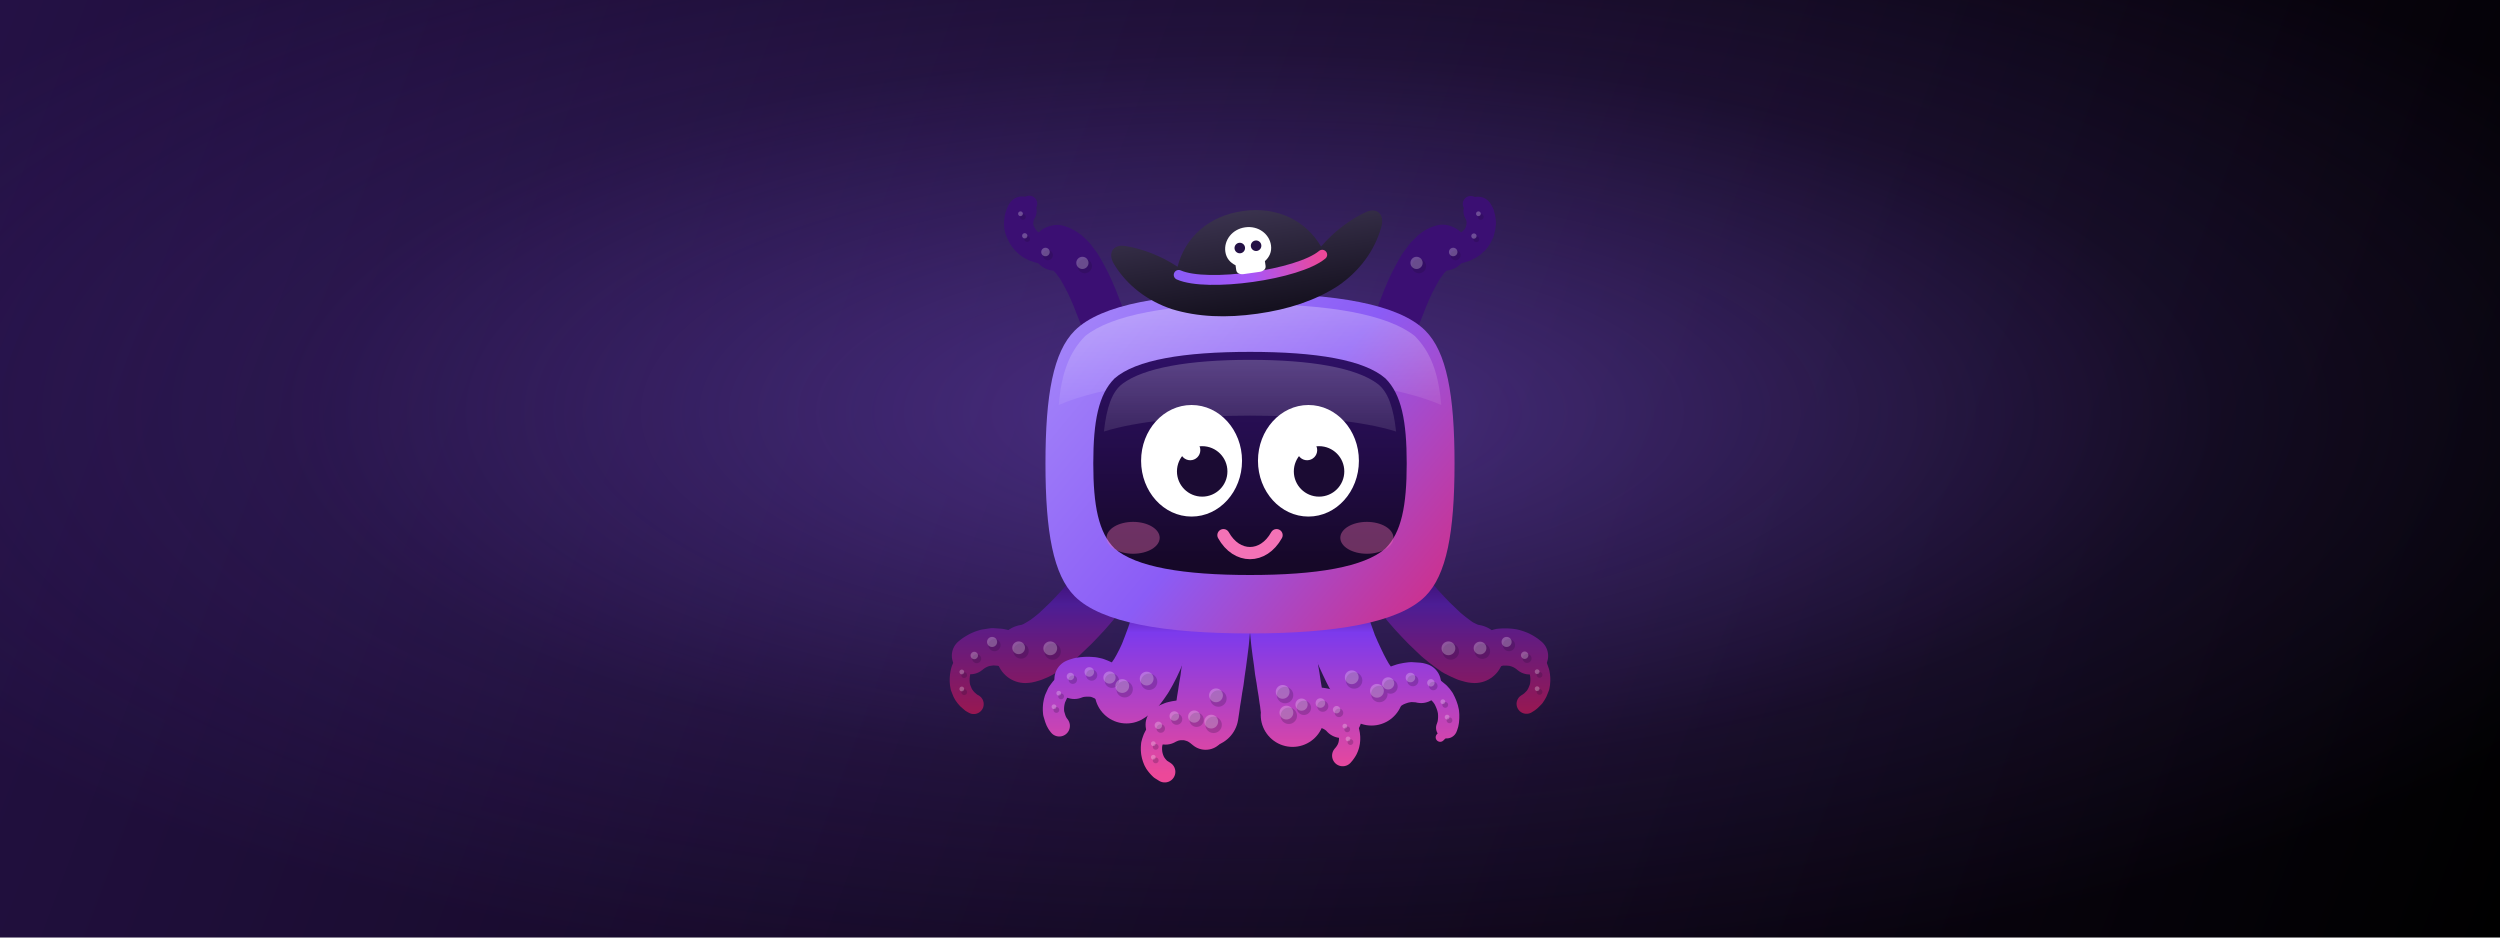
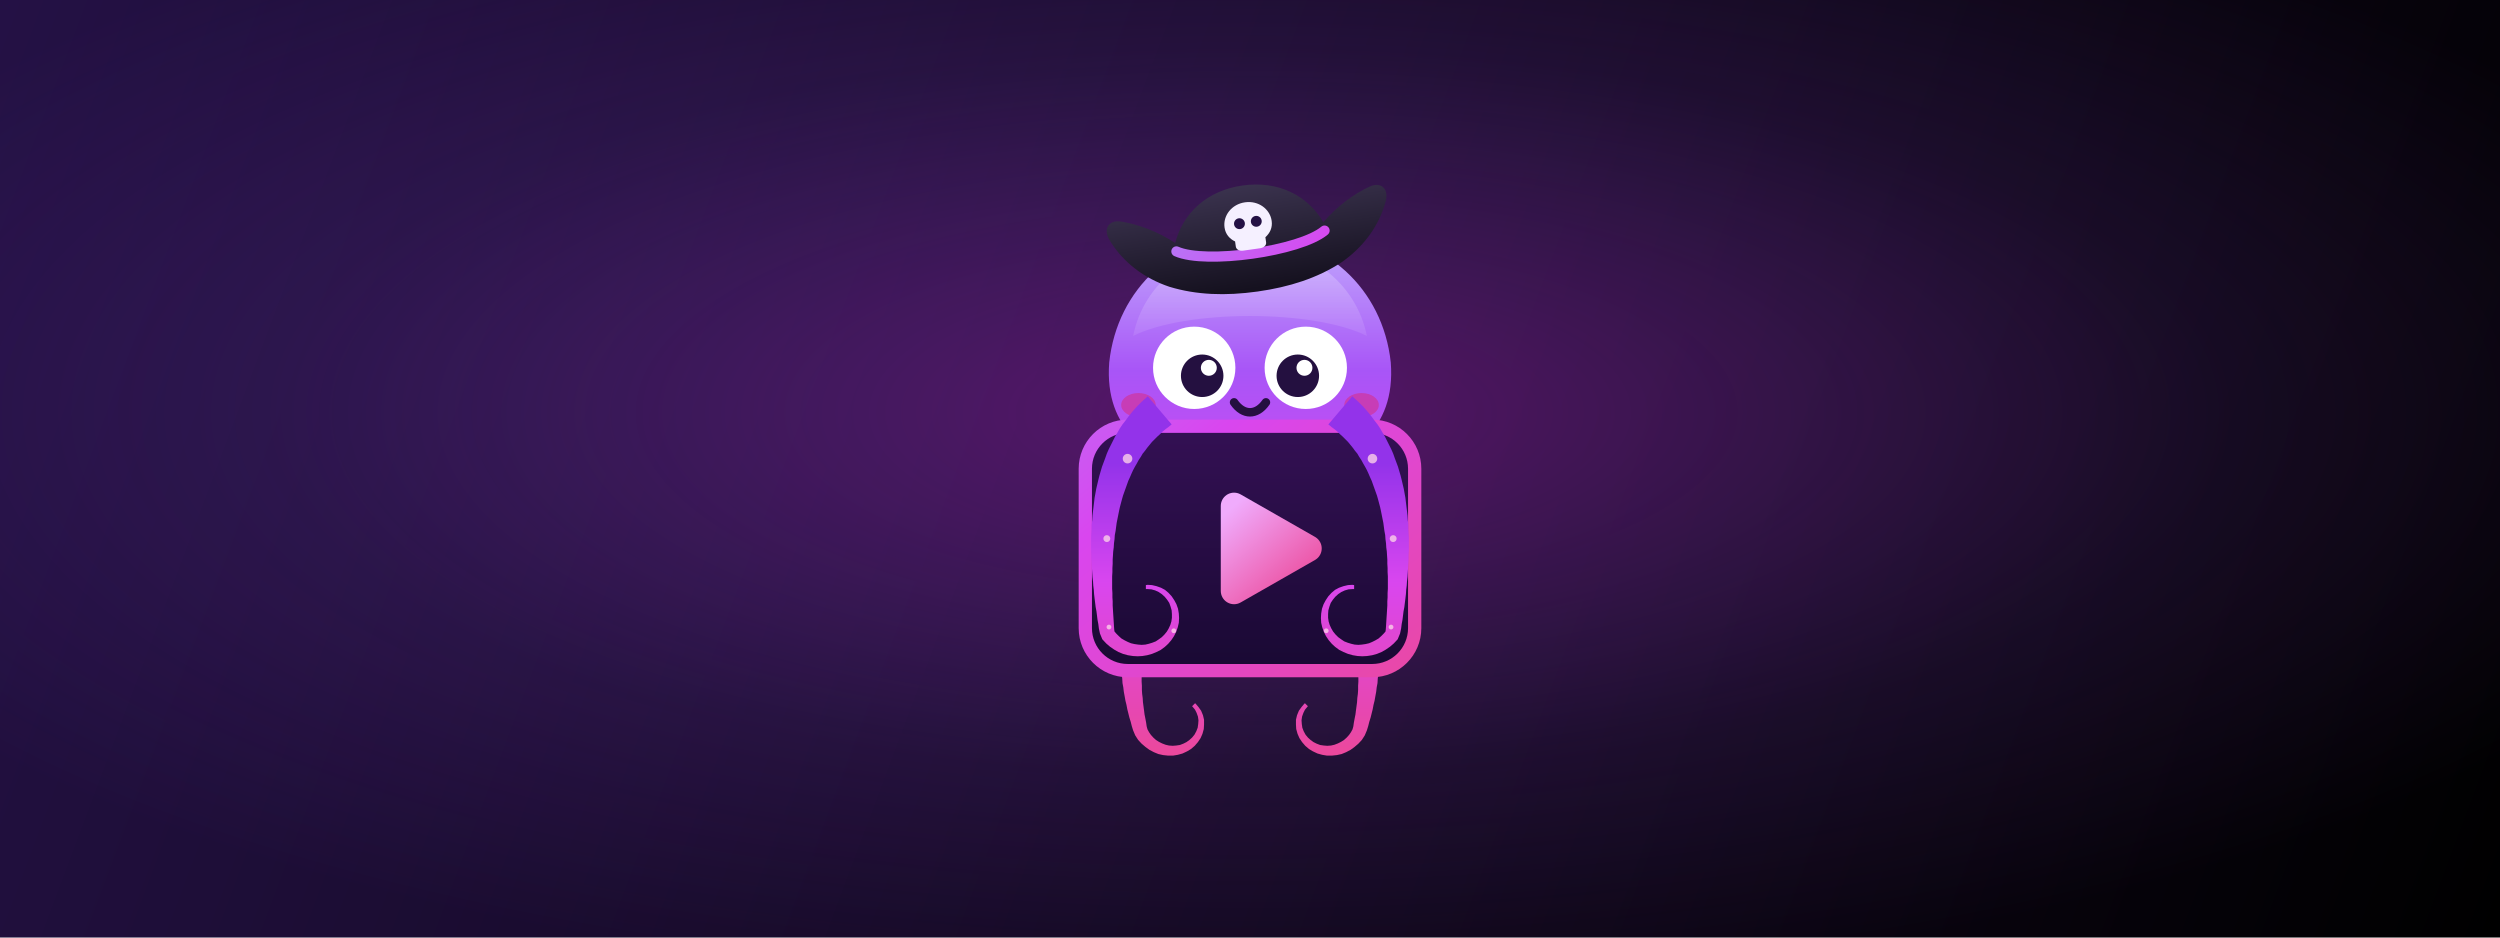
<svg xmlns="http://www.w3.org/2000/svg" viewBox="0 0 1920 720" width="1920" height="720" role="img">
  <defs>
-     <linearGradient id="gM" x1="40" y1="54" x2="200" y2="186" gradientUnits="userSpaceOnUse">
+     <linearGradient id="gV" x1="46" y1="26" x2="196" y2="214" gradientUnits="userSpaceOnUse">
      <stop offset="0" stop-color="#A78BFA" />
-       <stop offset=".5" stop-color="#8B5CF6" />
-       <stop offset="1" stop-color="#DB2777" />
-     </linearGradient>
-     <linearGradient id="gA" x1="0" y1="170" x2="0" y2="235" gradientUnits="userSpaceOnUse">
-       <stop offset="0" stop-color="#4C1D95" />
-       <stop offset=".18" stop-color="#7C3AED" />
+       <stop offset=".42" stop-color="#D946EF" />
      <stop offset="1" stop-color="#EC4899" />
    </linearGradient>
-     <linearGradient id="gB" x1="0" y1="160" x2="0" y2="215" gradientUnits="userSpaceOnUse">
-       <stop offset="0" stop-color="#3B0F73" />
-       <stop offset=".2" stop-color="#4C1D95" />
-       <stop offset="1" stop-color="#9D174D" />
+     <linearGradient id="gHd" x1="0" y1="26" x2="0" y2="140" gradientUnits="userSpaceOnUse">
+       <stop offset="0" stop-color="#C4B5FD" />
+       <stop offset=".5" stop-color="#A855F7" />
+       <stop offset="1" stop-color="#D946EF" />
    </linearGradient>
-     <linearGradient id="gT" x1="0" y1="78" x2="0" y2="156" gradientUnits="userSpaceOnUse">
-       <stop offset="0" stop-color="#2E1065" />
-       <stop offset="1" stop-color="#160828" />
+     <linearGradient id="gA" x1="0" y1="118" x2="0" y2="230" gradientUnits="userSpaceOnUse">
+       <stop offset="0" stop-color="#9333EA" />
+       <stop offset=".4" stop-color="#D946EF" />
+       <stop offset="1" stop-color="#EC4899" />
    </linearGradient>
-     <linearGradient id="gS" x1="0" y1="54" x2="0" y2="110" gradientUnits="userSpaceOnUse">
-       <stop offset="0" stop-color="#fff" stop-opacity=".3" />
+     <linearGradient id="gT" x1="0" y1="104" x2="0" y2="196" gradientUnits="userSpaceOnUse">
+       <stop offset="0" stop-color="#341054" />
+       <stop offset="1" stop-color="#190933" />
+     </linearGradient>
+     <linearGradient id="gS" x1="0" y1="34" x2="0" y2="86" gradientUnits="userSpaceOnUse">
+       <stop offset="0" stop-color="#fff" stop-opacity=".28" />
      <stop offset="1" stop-color="#fff" stop-opacity="0" />
    </linearGradient>
-     <linearGradient id="gG" x1="0" y1="78" x2="0" y2="130" gradientUnits="userSpaceOnUse">
-       <stop offset="0" stop-color="#fff" stop-opacity=".22" />
-       <stop offset="1" stop-color="#fff" stop-opacity="0" />
+     <linearGradient id="gP" x1="114" y1="134" x2="142" y2="166" gradientUnits="userSpaceOnUse">
+       <stop offset="0" stop-color="#F0ABFC" />
+       <stop offset="1" stop-color="#EC4899" />
    </linearGradient>
    <linearGradient id="gH" x1="0" y1="14" x2="0" y2="78" gradientUnits="userSpaceOnUse">
      <stop offset="0" stop-color="#3C3450" />
      <stop offset="1" stop-color="#15111F" />
    </linearGradient>
-     <linearGradient id="gBd" x1="76" y1="0" x2="164" y2="0" gradientUnits="userSpaceOnUse">
-       <stop offset="0" stop-color="#8B5CF6" />
-       <stop offset=".5" stop-color="#A855F7" />
-       <stop offset="1" stop-color="#EC4899" />
-     </linearGradient>
-     <path id="t0" pathLength="100" d="M 64.0 62.0 L 62.7 58.7 L 61.5 55.6 L 60.3 52.8 L 59.1 50.2 L 57.9 47.9 L 56.7 45.7 L 55.6 43.8 L 54.4 42.2 L 53.3 40.7 L 52.1 39.5 L 51.0 38.5 L 49.8 37.7 L 48.6 37.1 L 47.4 36.7 L 46.4 37.0 L 45.4 37.2 L 44.3 37.4 L 43.3 37.4 L 42.2 37.3 L 41.2 37.2 L 40.2 36.9 L 39.3 36.6 L 38.4 36.2 L 37.5 35.7 L 36.7 35.1 L 36.0 34.5 L 35.4 33.8 L 34.8 33.1 L 34.3 32.3 L 33.9 31.5 L 33.5 30.7 L 33.2 29.9 L 33.0 29.0 L 32.9 28.2 L 32.9 27.3 L 33.0 26.5 L 33.1 25.7 L 33.3 24.9 L 33.6 24.1 L 33.9 23.4 L 34.3 22.8 L 34.7 22.1 L 35.2 21.6 L 35.7 21.1 L 36.3 20.6 L 36.9 20.2" />
-     <path id="t1" pathLength="100" d="M 176.0 62.0 L 177.3 58.7 L 178.5 55.6 L 179.7 52.8 L 180.9 50.2 L 182.1 47.9 L 183.3 45.7 L 184.4 43.8 L 185.6 42.2 L 186.7 40.7 L 187.9 39.5 L 189.0 38.4 L 190.1 37.6 L 191.3 37.0 L 192.5 36.6 L 193.5 37.0 L 194.5 37.2 L 195.6 37.3 L 196.7 37.4 L 197.7 37.3 L 198.7 37.2 L 199.7 36.9 L 200.6 36.6 L 201.5 36.2 L 202.4 35.7 L 203.2 35.2 L 203.9 34.5 L 204.6 33.9 L 205.2 33.2 L 205.7 32.4 L 206.1 31.6 L 206.5 30.8 L 206.7 29.9 L 206.9 29.1 L 207.0 28.2 L 207.1 27.4 L 207.0 26.6 L 206.9 25.8 L 206.7 25.0 L 206.5 24.2 L 206.1 23.5 L 205.7 22.8 L 205.3 22.2 L 204.8 21.6 L 204.3 21.1 L 203.7 20.7 L 203.1 20.3" />
-     <path id="t2" pathLength="100" d="M 60.0 170.0 L 57.5 172.9 L 55.0 175.6 L 52.6 178.1 L 50.2 180.4 L 48.0 182.5 L 45.8 184.3 L 43.7 185.9 L 41.6 187.2 L 39.7 188.3 L 37.8 189.1 L 36.1 189.6 L 34.4 189.8 L 32.8 189.7 L 31.3 189.3 L 30.0 188.5 L 28.7 188.0 L 27.3 187.5 L 25.9 187.2 L 24.5 187.1 L 23.1 187.0 L 21.8 187.2 L 20.4 187.4 L 19.1 187.8 L 17.9 188.3 L 16.8 188.9 L 15.7 189.6 L 14.7 190.4 L 13.8 191.3 L 13.0 192.3 L 12.3 193.3 L 11.8 194.4 L 11.3 195.5 L 11.0 196.6 L 10.8 197.8 L 10.7 198.9 L 10.7 200.1 L 10.8 201.2 L 11.0 202.3 L 11.4 203.3 L 11.8 204.3 L 12.3 205.2 L 12.9 206.0 L 13.6 206.8 L 14.4 207.5 L 15.1 208.1 L 16.0 208.6" />
-     <path id="t3" pathLength="100" d="M 180.0 170.0 L 182.5 172.9 L 185.0 175.6 L 187.4 178.1 L 189.8 180.4 L 192.0 182.5 L 194.2 184.3 L 196.3 185.9 L 198.3 187.3 L 200.3 188.3 L 202.1 189.1 L 203.9 189.6 L 205.6 189.8 L 207.1 189.7 L 208.6 189.3 L 209.9 188.6 L 211.2 188.0 L 212.6 187.6 L 213.9 187.2 L 215.3 187.1 L 216.7 187.1 L 218.1 187.2 L 219.4 187.4 L 220.7 187.8 L 222.0 188.3 L 223.1 188.9 L 224.2 189.6 L 225.2 190.4 L 226.1 191.3 L 226.9 192.2 L 227.6 193.2 L 228.2 194.3 L 228.6 195.4 L 229.0 196.6 L 229.2 197.7 L 229.3 198.8 L 229.3 200.0 L 229.2 201.1 L 229.0 202.2 L 228.6 203.2 L 228.2 204.2 L 227.7 205.1 L 227.1 206.0 L 226.4 206.7 L 225.7 207.4 L 224.9 208.0 L 224.1 208.5" />
-     <path id="t4" pathLength="100" d="M 88.0 176.0 L 86.7 180.1 L 85.4 183.9 L 84.1 187.4 L 82.9 190.5 L 81.6 193.3 L 80.3 195.8 L 79.1 197.9 L 77.8 199.8 L 76.6 201.4 L 75.4 202.6 L 74.1 203.5 L 73.0 204.2 L 71.8 204.5 L 70.6 204.6 L 69.7 203.4 L 68.6 202.3 L 67.5 201.3 L 66.3 200.5 L 65.0 199.8 L 63.7 199.2 L 62.4 198.7 L 61.0 198.4 L 59.6 198.3 L 58.2 198.3 L 56.9 198.4 L 55.6 198.6 L 54.3 199.0 L 53.1 199.5 L 51.9 200.1 L 50.9 200.8 L 49.9 201.6 L 49.0 202.5 L 48.3 203.4 L 47.6 204.4 L 47.1 205.5 L 46.6 206.6 L 46.3 207.7 L 46.1 208.8 L 46.0 209.9 L 46.0 211.0 L 46.1 212.1 L 46.4 213.1 L 46.7 214.1 L 47.1 215.1 L 47.6 216.0 L 48.2 216.8" />
-     <path id="t5" pathLength="100" d="M 108.0 181.0 L 107.6 185.3 L 107.1 189.3 L 106.6 193.1 L 106.1 196.5 L 105.7 199.6 L 105.2 202.5 L 104.8 205.2 L 104.4 207.6 L 104.1 209.8 L 103.8 211.8 L 103.5 213.7 L 103.4 215.4 L 103.3 216.9 L 103.3 218.3 L 102.2 217.4 L 101.1 216.6 L 99.9 215.9 L 98.6 215.4 L 97.3 215.0 L 95.9 214.7 L 94.6 214.7 L 93.3 214.7 L 92.0 214.9 L 90.7 215.2 L 89.5 215.7 L 88.4 216.2 L 87.4 216.9 L 86.4 217.7 L 85.6 218.5 L 84.8 219.5 L 84.2 220.5 L 83.7 221.5 L 83.3 222.6 L 83.0 223.7 L 82.9 224.8 L 82.9 225.9 L 83.0 227.0 L 83.2 228.0 L 83.5 229.0 L 83.9 230.0 L 84.4 230.9 L 85.0 231.7 L 85.6 232.4 L 86.3 233.1 L 87.1 233.6 L 87.9 234.1" />
-     <path id="t6" pathLength="100" d="M 132.0 181.0 L 132.4 185.1 L 132.9 189.0 L 133.4 192.5 L 133.8 195.8 L 134.3 198.7 L 134.7 201.4 L 135.1 203.8 L 135.4 206.0 L 135.7 207.9 L 135.9 209.6 L 136.1 211.0 L 136.1 212.1 L 136.0 213.1 L 135.8 213.8 L 136.9 212.9 L 138.0 212.1 L 139.1 211.4 L 140.3 210.8 L 141.6 210.4 L 142.8 210.1 L 144.1 209.9 L 145.3 209.9 L 146.6 209.9 L 147.8 210.1 L 149.0 210.4 L 150.1 210.8 L 151.2 211.3 L 152.2 211.9 L 153.2 212.6 L 154.0 213.3 L 154.8 214.2 L 155.5 215.0 L 156.1 216.0 L 156.6 216.9 L 156.9 217.9 L 157.2 219.0 L 157.4 220.0 L 157.5 221.0 L 157.5 222.0 L 157.4 223.0 L 157.2 224.0 L 156.9 224.9 L 156.5 225.8 L 156.0 226.6 L 155.5 227.3 L 154.9 228.0" />
-     <path id="t7" pathLength="100" d="M 152.0 176.0 L 153.3 179.9 L 154.6 183.5 L 155.8 186.9 L 157.1 189.9 L 158.4 192.7 L 159.6 195.2 L 160.8 197.5 L 162.0 199.6 L 163.2 201.4 L 164.3 202.9 L 165.4 204.3 L 166.5 205.5 L 167.5 206.4 L 168.5 207.2 L 169.5 205.9 L 170.6 204.7 L 171.9 203.6 L 173.2 202.7 L 174.6 201.9 L 176.1 201.3 L 177.6 200.8 L 179.1 200.5 L 180.6 200.3 L 182.1 200.4 L 183.6 200.5 L 185.1 200.9 L 186.5 201.3 L 187.8 201.9 L 189.0 202.6 L 190.1 203.5 L 191.2 204.4 L 192.1 205.4 L 192.9 206.5 L 193.5 207.7 L 194.0 208.9 L 194.4 210.1 L 194.7 211.4 L 194.8 212.6 L 194.8 213.8 L 194.7 215.1 L 194.5 216.2 L 194.1 217.4 L 193.6 218.4 L 193.0 219.4 L 192.4 220.3 L 191.6 221.1" />
    <linearGradient id="bg" x1="0" y1="0" x2="1920" y2="720" gradientUnits="userSpaceOnUse">
      <stop offset="0" stop-color="#241145" />
      <stop offset=".55" stop-color="#12081F" />
      <stop offset="1" stop-color="#000000" />
    </linearGradient>
    <radialGradient id="halo" cx="50%" cy="44%" r="62%">
-       <stop offset="0" stop-color="#8B5CF6" stop-opacity=".46" />
-       <stop offset=".62" stop-color="#8B5CF6" stop-opacity=".10" />
-       <stop offset="1" stop-color="#8B5CF6" stop-opacity="0" />
+       <stop offset="0" stop-color="#C026D3" stop-opacity=".40" />
+       <stop offset=".62" stop-color="#A855F7" stop-opacity=".10" />
+       <stop offset="1" stop-color="#A855F7" stop-opacity="0" />
    </radialGradient>
  </defs>
  <rect width="1920" height="720" fill="url(#bg)" />
  <rect width="1920" height="720" fill="url(#halo)" />
  <g transform="translate(715.2 115.2) scale(2.04)">
-     <g fill="none" stroke="url(#gB)" stroke-linecap="round" stroke-linejoin="round">
-       <use href="#t0" stroke-width="2.6" stroke-dasharray="0 74 30 300" />
-       <use href="#t0" stroke-width="6" stroke-dasharray="0 52 26 300" />
-       <use href="#t0" stroke-width="11" stroke-dasharray="0 28 28 300" />
-       <use href="#t0" stroke-width="17" stroke-dasharray="32 300" />
-       <use href="#t1" stroke-width="2.6" stroke-dasharray="0 74 30 300" />
-       <use href="#t1" stroke-width="6" stroke-dasharray="0 52 26 300" />
-       <use href="#t1" stroke-width="11" stroke-dasharray="0 28 28 300" />
-       <use href="#t1" stroke-width="17" stroke-dasharray="32 300" />
-       <use href="#t2" stroke-width="3.2" stroke-dasharray="0 72 32 300" />
-       <use href="#t2" stroke-width="7.5" stroke-dasharray="0 50 26 300" />
-       <use href="#t2" stroke-width="14" stroke-dasharray="0 28 26 300" />
-       <use href="#t2" stroke-width="22" stroke-dasharray="32 300" />
-       <use href="#t3" stroke-width="3.2" stroke-dasharray="0 72 32 300" />
-       <use href="#t3" stroke-width="7.5" stroke-dasharray="0 50 26 300" />
-       <use href="#t3" stroke-width="14" stroke-dasharray="0 28 26 300" />
-       <use href="#t3" stroke-width="22" stroke-dasharray="32 300" />
+     <g fill="url(#gA)">
+       <path d="M 84.6 150.4 L 83.8 151.8 L 82.9 153.2 L 82.1 154.7 L 81.3 156.2 L 80.5 157.7 L 79.7 159.2 L 79.0 160.8 L 78.3 162.3 L 77.6 163.9 L 77.0 165.5 L 76.3 167.1 L 75.7 168.7 L 75.2 170.3 L 74.7 171.9 L 74.2 173.6 L 73.7 175.2 L 73.3 176.9 L 73.0 178.6 L 72.6 180.3 L 72.3 182.0 L 72.1 183.7 L 71.9 185.4 L 71.7 187.1 L 71.6 188.8 L 71.6 190.5 L 71.5 192.2 L 71.6 193.9 L 71.6 195.6 L 71.7 197.3 L 71.9 199.0 L 72.0 200.7 L 72.3 202.3 L 72.5 204.0 L 72.8 205.6 L 73.1 207.3 L 73.5 208.9 L 73.8 210.5 L 74.2 212.1 L 74.6 213.7 L 75.1 215.3 L 75.5 216.9 L 76.0 218.5 L 76.8 220.4 L 77.9 222.1 L 79.2 223.5 L 80.6 224.7 L 82.1 225.8 L 83.8 226.7 L 85.5 227.4 L 87.3 227.8 L 89.2 228.0 L 91.0 228.0 L 92.8 227.7 L 94.6 227.2 L 96.3 226.4 L 97.8 225.5 L 99.2 224.3 L 100.4 222.9 L 101.4 221.4 L 102.1 219.8 L 102.6 218.0 L 102.7 216.3 L 102.7 214.5 L 102.3 212.8 L 101.6 211.1 L 100.6 209.7 L 99.5 208.4 L 99.3 208.3 L 98.2 209.4 L 98.3 209.5 L 99.3 210.7 L 99.9 211.9 L 100.4 213.3 L 100.6 214.7 L 100.5 216.1 L 100.3 217.5 L 99.8 218.8 L 99.1 220.1 L 98.2 221.2 L 97.2 222.1 L 96.1 222.9 L 94.9 223.5 L 93.6 224.0 L 92.2 224.2 L 90.9 224.3 L 89.5 224.2 L 88.2 223.9 L 86.9 223.4 L 85.7 222.8 L 84.6 222.1 L 83.6 221.2 L 82.7 220.2 L 82.0 219.2 L 81.4 218.1 L 81.1 217.0 L 80.9 215.6 L 80.6 214.0 L 80.3 212.5 L 80.1 210.9 L 79.9 209.4 L 79.7 207.9 L 79.6 206.3 L 79.4 204.8 L 79.3 203.3 L 79.3 201.7 L 79.2 200.2 L 79.2 198.7 L 79.3 197.2 L 79.4 195.7 L 79.5 194.2 L 79.6 192.7 L 79.8 191.2 L 80.0 189.7 L 80.3 188.2 L 80.6 186.8 L 81.0 185.3 L 81.3 183.9 L 81.8 182.5 L 82.2 181.1 L 82.7 179.6 L 83.2 178.3 L 83.8 176.9 L 84.3 175.5 L 85.0 174.2 L 85.6 172.8 L 86.3 171.5 L 87.0 170.2 L 87.7 168.9 L 88.5 167.6 L 89.3 166.3 L 90.1 165.0 L 90.9 163.8 L 91.7 162.5 L 92.6 161.3 L 93.5 160.1 L 94.4 158.9 L 95.4 157.6 Z" />
+       <path d="M 144.6 157.6 L 145.6 158.9 L 146.5 160.1 L 147.4 161.3 L 148.3 162.5 L 149.1 163.8 L 149.9 165.0 L 150.7 166.3 L 151.5 167.6 L 152.3 168.9 L 153.0 170.2 L 153.7 171.5 L 154.4 172.8 L 155.0 174.2 L 155.7 175.5 L 156.2 176.9 L 156.8 178.3 L 157.3 179.6 L 157.8 181.1 L 158.2 182.5 L 158.7 183.9 L 159.0 185.3 L 159.4 186.8 L 159.7 188.2 L 160.0 189.7 L 160.2 191.2 L 160.4 192.7 L 160.5 194.2 L 160.6 195.7 L 160.7 197.2 L 160.8 198.7 L 160.8 200.2 L 160.7 201.7 L 160.7 203.3 L 160.6 204.8 L 160.4 206.3 L 160.3 207.9 L 160.1 209.4 L 159.9 210.9 L 159.7 212.5 L 159.4 214.0 L 159.1 215.6 L 158.9 217.0 L 158.6 218.1 L 158.0 219.2 L 157.3 220.2 L 156.4 221.2 L 155.4 222.1 L 154.3 222.8 L 153.1 223.4 L 151.8 223.9 L 150.5 224.2 L 149.1 224.3 L 147.8 224.2 L 146.4 224.0 L 145.1 223.5 L 143.9 222.9 L 142.8 222.1 L 141.8 221.2 L 140.9 220.1 L 140.2 218.8 L 139.7 217.5 L 139.5 216.1 L 139.4 214.7 L 139.6 213.3 L 140.1 211.9 L 140.7 210.7 L 141.7 209.5 L 141.8 209.4 L 140.7 208.3 L 140.5 208.4 L 139.4 209.7 L 138.4 211.1 L 137.7 212.8 L 137.3 214.5 L 137.3 216.3 L 137.4 218.0 L 137.9 219.8 L 138.6 221.4 L 139.6 222.9 L 140.8 224.3 L 142.2 225.5 L 143.7 226.4 L 145.4 227.2 L 147.2 227.7 L 149.0 228.0 L 150.8 228.0 L 152.7 227.8 L 154.5 227.4 L 156.2 226.7 L 157.9 225.8 L 159.4 224.7 L 160.8 223.5 L 162.1 222.1 L 163.2 220.4 L 164.0 218.5 L 164.5 216.9 L 164.9 215.3 L 165.4 213.7 L 165.8 212.1 L 166.2 210.5 L 166.5 208.9 L 166.9 207.3 L 167.2 205.6 L 167.5 204.0 L 167.7 202.3 L 168.0 200.7 L 168.1 199.0 L 168.3 197.3 L 168.4 195.6 L 168.4 193.9 L 168.5 192.2 L 168.4 190.5 L 168.4 188.8 L 168.3 187.1 L 168.1 185.4 L 167.9 183.7 L 167.7 182.0 L 167.4 180.3 L 167.0 178.6 L 166.7 176.9 L 166.3 175.2 L 165.8 173.6 L 165.3 171.9 L 164.8 170.3 L 164.3 168.7 L 163.7 167.1 L 163.0 165.5 L 162.4 163.9 L 161.7 162.3 L 161.0 160.8 L 160.3 159.2 L 159.5 157.7 L 158.7 156.2 L 157.9 154.7 L 157.1 153.2 L 156.2 151.8 L 155.4 150.4 Z" />
    </g>
-     <g fill="none" stroke="url(#gA)" stroke-linecap="round" stroke-linejoin="round">
-       <use href="#t4" stroke-width="3.4" stroke-dasharray="0 72 32 300" />
-       <use href="#t4" stroke-width="8" stroke-dasharray="0 50 26 300" />
-       <use href="#t4" stroke-width="15" stroke-dasharray="0 28 26 300" />
-       <use href="#t4" stroke-width="24" stroke-dasharray="32 300" />
-       <use href="#t5" stroke-width="3.4" stroke-dasharray="0 72 32 300" />
-       <use href="#t5" stroke-width="8" stroke-dasharray="0 50 26 300" />
-       <use href="#t5" stroke-width="15" stroke-dasharray="0 28 26 300" />
-       <use href="#t5" stroke-width="24" stroke-dasharray="32 300" />
-       <use href="#t6" stroke-width="3.4" stroke-dasharray="0 72 32 300" />
-       <use href="#t6" stroke-width="8" stroke-dasharray="0 50 26 300" />
-       <use href="#t6" stroke-width="15" stroke-dasharray="0 28 26 300" />
-       <use href="#t6" stroke-width="24" stroke-dasharray="32 300" />
-       <use href="#t7" stroke-width="3.4" stroke-dasharray="0 72 32 300" />
-       <use href="#t7" stroke-width="8" stroke-dasharray="0 50 26 300" />
-       <use href="#t7" stroke-width="15" stroke-dasharray="0 28 26 300" />
-       <use href="#t7" stroke-width="24" stroke-dasharray="32 300" />
-     </g>
-     <g fill="#1B0B33" opacity=".22">
-       <circle cx="57.8" cy="43.7" r="2.7" />
-       <circle cx="43.9" cy="39.6" r="1.9" />
-       <circle cx="36.1" cy="33.5" r="1.1" />
-       <circle cx="34.5" cy="25.2" r="1.1" />
-       <circle cx="183.6" cy="43.7" r="2.7" />
-       <circle cx="197.4" cy="39.6" r="1.9" />
-       <circle cx="205.2" cy="33.6" r="1.1" />
-       <circle cx="206.9" cy="25.2" r="1.1" />
-       <circle cx="45.7" cy="188.8" r="3.1" />
-       <circle cx="33.8" cy="188.6" r="2.9" />
-       <circle cx="23.8" cy="186.4" r="2.3" />
-       <circle cx="17.1" cy="191.5" r="1.7" />
-       <circle cx="12.4" cy="197.7" r="1.1" />
-       <circle cx="12.4" cy="204.1" r="1.1" />
-       <circle cx="195.6" cy="188.8" r="3.1" />
-       <circle cx="207.5" cy="188.7" r="2.9" />
-       <circle cx="217.5" cy="186.4" r="2.3" />
-       <circle cx="224.3" cy="191.4" r="1.7" />
-       <circle cx="229.0" cy="197.6" r="1.1" />
-       <circle cx="229.0" cy="204.0" r="1.1" />
-       <circle cx="82.0" cy="200.2" r="3.1" />
-       <circle cx="72.8" cy="203.0" r="3.1" />
-       <circle cx="68.0" cy="199.8" r="2.7" />
-       <circle cx="60.4" cy="197.7" r="2.1" />
-       <circle cx="53.3" cy="199.4" r="1.6" />
-       <circle cx="48.9" cy="205.7" r="1.1" />
-       <circle cx="47.1" cy="210.8" r="1.1" />
-       <circle cx="108.1" cy="206.5" r="3.1" />
-       <circle cx="106.3" cy="216.4" r="3.1" />
-       <circle cx="99.9" cy="214.5" r="2.7" />
-       <circle cx="92.4" cy="214.3" r="2.1" />
-       <circle cx="86.4" cy="217.8" r="1.6" />
-       <circle cx="84.5" cy="224.7" r="1.1" />
-       <circle cx="84.5" cy="229.8" r="1.1" />
-       <circle cx="133.2" cy="205.2" r="3.1" />
-       <circle cx="134.6" cy="213.0" r="3.1" />
-       <circle cx="140.3" cy="210.0" r="2.7" />
-       <circle cx="147.4" cy="209.4" r="2.1" />
-       <circle cx="153.5" cy="211.9" r="1.6" />
-       <circle cx="156.6" cy="218.1" r="1.1" />
-       <circle cx="157.8" cy="222.9" r="1.1" />
-       <circle cx="159.2" cy="199.7" r="3.1" />
-       <circle cx="168.7" cy="204.8" r="3.1" />
-       <circle cx="172.9" cy="202.0" r="2.7" />
-       <circle cx="181.3" cy="199.8" r="2.1" />
-       <circle cx="189.0" cy="201.8" r="1.6" />
-       <circle cx="193.5" cy="208.9" r="1.1" />
-       <circle cx="195.1" cy="214.7" r="1.1" />
-     </g>
-     <g fill="#fff" opacity=".26">
-       <circle cx="56.9" cy="42.5" r="2.3" />
-       <circle cx="43.0" cy="38.4" r="1.6" />
-       <circle cx="35.2" cy="32.3" r="1.0" />
-       <circle cx="33.6" cy="24.0" r="0.9" />
-       <circle cx="182.7" cy="42.5" r="2.3" />
-       <circle cx="196.5" cy="38.4" r="1.6" />
-       <circle cx="204.3" cy="32.4" r="1.0" />
-       <circle cx="206.0" cy="24.0" r="0.9" />
-       <circle cx="44.8" cy="187.6" r="2.6" />
-       <circle cx="32.9" cy="187.4" r="2.4" />
-       <circle cx="22.9" cy="185.2" r="1.9" />
-       <circle cx="16.2" cy="190.3" r="1.4" />
-       <circle cx="11.5" cy="196.5" r="0.9" />
-       <circle cx="11.5" cy="202.9" r="0.9" />
-       <circle cx="194.7" cy="187.6" r="2.6" />
-       <circle cx="206.6" cy="187.5" r="2.4" />
-       <circle cx="216.6" cy="185.2" r="1.9" />
-       <circle cx="223.4" cy="190.2" r="1.4" />
-       <circle cx="228.1" cy="196.4" r="0.9" />
-       <circle cx="228.1" cy="202.8" r="0.9" />
-       <circle cx="81.1" cy="199.0" r="2.6" />
-       <circle cx="71.9" cy="201.8" r="2.6" />
-       <circle cx="67.1" cy="198.6" r="2.3" />
-       <circle cx="59.5" cy="196.5" r="1.8" />
-       <circle cx="52.4" cy="198.2" r="1.4" />
-       <circle cx="48.0" cy="204.5" r="0.9" />
-       <circle cx="46.2" cy="209.6" r="0.9" />
-       <circle cx="107.2" cy="205.3" r="2.6" />
-       <circle cx="105.4" cy="215.2" r="2.6" />
-       <circle cx="99.0" cy="213.3" r="2.3" />
-       <circle cx="91.5" cy="213.1" r="1.8" />
-       <circle cx="85.5" cy="216.6" r="1.4" />
-       <circle cx="83.6" cy="223.5" r="0.9" />
-       <circle cx="83.6" cy="228.6" r="0.9" />
-       <circle cx="132.3" cy="204.0" r="2.6" />
-       <circle cx="133.7" cy="211.8" r="2.6" />
-       <circle cx="139.4" cy="208.8" r="2.3" />
-       <circle cx="146.5" cy="208.2" r="1.8" />
-       <circle cx="152.6" cy="210.7" r="1.4" />
-       <circle cx="155.7" cy="216.9" r="0.9" />
-       <circle cx="156.9" cy="221.7" r="0.9" />
-       <circle cx="158.3" cy="198.5" r="2.6" />
-       <circle cx="167.8" cy="203.6" r="2.6" />
-       <circle cx="172.0" cy="200.8" r="2.3" />
-       <circle cx="180.4" cy="198.6" r="1.8" />
-       <circle cx="188.1" cy="200.6" r="1.4" />
-       <circle cx="192.6" cy="207.7" r="0.9" />
-       <circle cx="194.2" cy="213.5" r="0.9" />
-     </g>
-     <path d="M 120 54 C 152 54, 176 58, 186 68 C 194 76, 197 92, 197 118 C 197 144, 194 160, 186 168 C 176 178, 152 182, 120 182 C 88 182, 64 178, 54 168 C 46 160, 43 144, 43 118 C 43 92, 46 76, 54 68 C 64 58, 88 54, 120 54 Z" fill="url(#gM)" />
-     <path d="M 120 58 C 150 58, 172 62, 182 70 C 188 76, 191 84, 192 96 C 160 82, 80 82, 48 96 C 49 84, 52 76, 58 70 C 68 62, 90 58, 120 58 Z" fill="url(#gS)" />
-     <path d="M 120 76 C 145 76, 163 79, 171 86 C 177 92, 179 102, 179 118 C 179 134, 177 144, 171 150 C 163 157, 145 160, 120 160 C 95 160, 77 157, 69 150 C 63 144, 61 134, 61 118 C 61 102, 63 92, 69 86 C 77 79, 95 76, 120 76 Z" fill="url(#gT)" />
-     <path d="M 120 79 C 143 79, 160 82, 168 88 C 172 91, 174 97, 175 106 C 150 98, 90 98, 65 106 C 66 97, 68 91, 72 88 C 80 82, 97 79, 120 79 Z" fill="url(#gG)" />
-     <ellipse cx="98" cy="117" rx="19" ry="21" fill="#fff" />
-     <ellipse cx="142" cy="117" rx="19" ry="21" fill="#fff" />
-     <circle cx="102" cy="121" r="9.5" fill="#1B0B33" />
-     <circle cx="146" cy="121" r="9.5" fill="#1B0B33" />
-     <circle cx="97.5" cy="113" r="3.8" fill="#fff" />
-     <circle cx="141.5" cy="113" r="3.8" fill="#fff" />
-     <path d="M 110 145 C 115 154, 125 154, 130 145" fill="none" stroke="#F472B6" stroke-width="4.6" stroke-linecap="round" stroke-linejoin="round" />
-     <ellipse cx="76" cy="146" rx="10" ry="6" fill="#F472B6" opacity=".38" />
-     <ellipse cx="164" cy="146" rx="10" ry="6" fill="#F472B6" opacity=".38" />
-     <g transform="translate(120 42) rotate(-8) scale(0.62) translate(-120 -48)">
+     <path d="M 120 32 C 92 32, 70 52, 67 80 C 66 93, 70 102, 76 108 L 164 108 C 170 102, 174 93, 173 80 C 170 52, 148 32, 120 32 Z" fill="url(#gHd)" />
+     <path d="M 120 36 C 98 36, 80 50, 76 70 C 96 60, 144 60, 164 70 C 160 50, 142 36, 120 36 Z" fill="url(#gS)" />
+     <rect x="58.0" y="104.0" width="124.0" height="92.0" rx="16.0" fill="url(#gT)" />
+     <rect x="58.0" y="104.0" width="124.0" height="92.0" rx="16.0" fill="none" stroke="url(#gV)" stroke-width="5" />
+     <circle cx="99" cy="82" r="15.5" fill="#fff" />
+     <circle cx="141" cy="82" r="15.5" fill="#fff" />
+     <circle cx="102" cy="85" r="8" fill="#241040" />
+     <circle cx="138" cy="85" r="8" fill="#241040" />
+     <circle cx="104.5" cy="82" r="3" fill="#fff" />
+     <circle cx="140.5" cy="82" r="3" fill="#fff" />
+     <ellipse cx="78" cy="96" rx="6.5" ry="4.5" fill="#DB2777" opacity=".5" />
+     <ellipse cx="162" cy="96" rx="6.5" ry="4.5" fill="#DB2777" opacity=".5" />
+     <path d="M 114 95 C 117.5 100, 122.5 100, 126 95" fill="none" stroke="#241040" stroke-width="3.2" stroke-linecap="round" />
+     <path d="M 114 134 L 142 150 L 114 166 Z" fill="url(#gP)" stroke="url(#gP)" stroke-width="10" stroke-linejoin="round" />
+     <g transform="translate(120 33) rotate(-8) scale(0.64) translate(-120 -48)">
      <path d="M 120 17 C 141 17, 157 28, 164 45 C 173 37, 184 31, 194 28 C 201 26, 205 31, 202 38 C 196 52, 185 63, 171 70 C 156 77, 139 80, 120 80 C 101 80, 84 77, 69 70 C 55 63, 44 52, 38 38 C 35 31, 39 26, 46 28 C 56 31, 67 37, 76 45 C 83 28, 99 17, 120 17 Z" fill="url(#gH)" />
-       <path d="M 76 50 C 92 60, 148 60, 164 50" fill="none" stroke="url(#gBd)" stroke-width="6" stroke-linecap="round" stroke-linejoin="round" />
-       <path d="M 120 27 C 128 27, 134 33, 134 40 C 134 44, 132 47, 129 49 L 129 52 C 129 54, 127 55, 125 55 L 115 55 C 113 55, 111 54, 111 52 L 111 49 C 108 47, 106 44, 106 40 C 106 33, 112 27, 120 27 Z" fill="#fff" />
+       <path d="M 76 50 C 92 60, 148 60, 164 50" fill="none" stroke="url(#gV)" stroke-width="6" stroke-linecap="round" stroke-linejoin="round" />
+       <path d="M 120 27 C 128 27, 134 33, 134 40 C 134 44, 132 47, 129 49 L 129 52 C 129 54, 127 55, 125 55 L 115 55 C 113 55, 111 54, 111 52 L 111 49 C 108 47, 106 44, 106 40 C 106 33, 112 27, 120 27 Z" fill="#F5F0FF" />
      <g fill="#241145">
        <circle cx="115" cy="39" r="3.2" />
        <circle cx="125" cy="39" r="3.2" />
      </g>
    </g>
+     <g fill="url(#gA)">
+       <path d="M 81.5 92.7 L 80.3 93.8 L 79.0 95.0 L 77.7 96.3 L 76.5 97.6 L 75.3 99.0 L 74.2 100.4 L 73.1 101.9 L 72.0 103.3 L 71.0 104.8 L 70.1 106.4 L 69.2 107.9 L 68.4 109.5 L 67.6 111.1 L 66.8 112.7 L 66.1 114.3 L 65.5 116.0 L 64.9 117.6 L 64.3 119.2 L 63.8 120.9 L 63.3 122.6 L 62.9 124.2 L 62.5 125.9 L 62.1 127.6 L 61.8 129.3 L 61.5 130.9 L 61.3 132.6 L 61.1 134.3 L 60.9 135.9 L 60.7 137.6 L 60.6 139.3 L 60.4 141.0 L 60.4 142.6 L 60.3 144.3 L 60.2 146.0 L 60.2 147.6 L 60.2 149.3 L 60.2 150.9 L 60.3 152.6 L 60.3 154.2 L 60.4 155.8 L 60.5 157.5 L 60.6 159.1 L 60.7 160.7 L 60.9 162.4 L 61.0 164.0 L 61.2 165.6 L 61.3 167.2 L 61.5 168.9 L 61.7 170.5 L 61.9 172.1 L 62.2 173.7 L 62.4 175.3 L 62.6 176.9 L 62.9 178.5 L 63.1 180.1 L 63.5 182.0 L 64.4 184.2 L 65.9 185.8 L 67.3 187.0 L 68.9 188.1 L 70.5 189.0 L 72.2 189.7 L 74.0 190.2 L 75.9 190.5 L 77.7 190.6 L 79.5 190.5 L 81.3 190.2 L 83.1 189.7 L 84.8 189.0 L 86.4 188.2 L 87.9 187.1 L 89.2 185.9 L 90.4 184.5 L 91.4 183.0 L 92.2 181.4 L 92.8 179.7 L 93.2 178.0 L 93.3 176.2 L 93.2 174.5 L 92.9 172.7 L 92.3 171.0 L 91.5 169.5 L 90.5 168.0 L 89.3 166.7 L 88.0 165.6 L 86.5 164.8 L 84.8 164.2 L 83.1 163.8 L 81.4 163.7 L 80.8 163.8 L 80.8 165.3 L 81.4 165.3 L 82.9 165.4 L 84.3 165.8 L 85.6 166.4 L 86.8 167.2 L 87.9 168.2 L 88.8 169.3 L 89.6 170.5 L 90.1 171.9 L 90.5 173.3 L 90.6 174.7 L 90.6 176.1 L 90.4 177.5 L 90.0 178.8 L 89.4 180.1 L 88.7 181.3 L 87.8 182.4 L 86.8 183.4 L 85.7 184.2 L 84.5 185.0 L 83.2 185.5 L 81.9 185.9 L 80.6 186.2 L 79.2 186.3 L 77.9 186.2 L 76.5 186.0 L 75.2 185.7 L 74.0 185.2 L 72.8 184.6 L 71.6 183.9 L 70.6 183.0 L 69.7 182.1 L 69.0 181.3 L 68.9 180.7 L 68.8 179.4 L 68.7 177.8 L 68.6 176.2 L 68.5 174.7 L 68.4 173.1 L 68.3 171.5 L 68.3 169.9 L 68.2 168.4 L 68.2 166.8 L 68.1 165.2 L 68.1 163.6 L 68.1 162.1 L 68.1 160.5 L 68.2 158.9 L 68.2 157.4 L 68.3 155.8 L 68.3 154.2 L 68.4 152.7 L 68.5 151.1 L 68.7 149.6 L 68.8 148.0 L 69.0 146.5 L 69.1 145.0 L 69.4 143.4 L 69.6 141.9 L 69.8 140.4 L 70.1 138.9 L 70.4 137.4 L 70.7 135.9 L 71.0 134.5 L 71.4 133.0 L 71.8 131.5 L 72.2 130.1 L 72.7 128.7 L 73.2 127.3 L 73.7 125.9 L 74.2 124.5 L 74.8 123.2 L 75.4 121.8 L 76.0 120.5 L 76.7 119.2 L 77.4 118.0 L 78.1 116.7 L 78.9 115.5 L 79.6 114.3 L 80.5 113.2 L 81.3 112.1 L 82.2 111.0 L 83.1 109.9 L 84.1 108.9 L 85.1 107.9 L 86.1 107.0 L 87.1 106.0 L 88.2 105.1 L 89.3 104.3 L 90.5 103.3 Z" />
+       <path d="M 149.5 103.3 L 150.7 104.3 L 151.8 105.1 L 152.9 106.0 L 153.9 107.0 L 154.9 107.9 L 155.9 108.9 L 156.9 109.9 L 157.8 111.0 L 158.7 112.1 L 159.5 113.2 L 160.4 114.3 L 161.1 115.5 L 161.9 116.7 L 162.6 118.0 L 163.3 119.2 L 164.0 120.5 L 164.6 121.8 L 165.2 123.2 L 165.8 124.5 L 166.3 125.9 L 166.8 127.3 L 167.3 128.7 L 167.8 130.1 L 168.2 131.5 L 168.6 133.0 L 169.0 134.5 L 169.3 135.9 L 169.6 137.4 L 169.9 138.9 L 170.2 140.4 L 170.4 141.9 L 170.6 143.4 L 170.9 145.0 L 171.0 146.5 L 171.2 148.0 L 171.3 149.6 L 171.5 151.1 L 171.6 152.7 L 171.7 154.2 L 171.7 155.8 L 171.8 157.4 L 171.8 158.9 L 171.9 160.5 L 171.9 162.1 L 171.9 163.6 L 171.9 165.2 L 171.8 166.8 L 171.8 168.4 L 171.7 169.9 L 171.7 171.5 L 171.6 173.1 L 171.5 174.7 L 171.4 176.2 L 171.3 177.8 L 171.2 179.4 L 171.1 180.7 L 171.0 181.3 L 170.3 182.1 L 169.4 183.0 L 168.4 183.9 L 167.2 184.6 L 166.0 185.2 L 164.8 185.7 L 163.5 186.0 L 162.1 186.2 L 160.8 186.3 L 159.4 186.2 L 158.1 185.9 L 156.8 185.5 L 155.5 185.0 L 154.3 184.2 L 153.2 183.4 L 152.2 182.4 L 151.3 181.3 L 150.6 180.1 L 150.0 178.8 L 149.6 177.5 L 149.4 176.1 L 149.4 174.7 L 149.5 173.3 L 149.9 171.9 L 150.4 170.5 L 151.2 169.3 L 152.1 168.2 L 153.2 167.2 L 154.4 166.4 L 155.7 165.8 L 157.1 165.4 L 158.6 165.3 L 159.2 165.3 L 159.2 163.8 L 158.6 163.7 L 156.9 163.8 L 155.2 164.2 L 153.5 164.8 L 152.0 165.6 L 150.7 166.7 L 149.5 168.0 L 148.5 169.5 L 147.7 171.0 L 147.1 172.7 L 146.8 174.5 L 146.7 176.2 L 146.8 178.0 L 147.2 179.7 L 147.8 181.4 L 148.6 183.0 L 149.6 184.5 L 150.8 185.9 L 152.1 187.1 L 153.6 188.2 L 155.2 189.0 L 156.9 189.7 L 158.7 190.2 L 160.5 190.5 L 162.3 190.6 L 164.1 190.5 L 166.0 190.2 L 167.8 189.7 L 169.5 189.0 L 171.1 188.1 L 172.7 187.0 L 174.1 185.8 L 175.6 184.2 L 176.5 182.0 L 176.9 180.1 L 177.1 178.5 L 177.4 176.9 L 177.6 175.3 L 177.8 173.7 L 178.1 172.1 L 178.3 170.5 L 178.5 168.9 L 178.7 167.2 L 178.8 165.6 L 179.0 164.0 L 179.1 162.4 L 179.3 160.7 L 179.4 159.1 L 179.5 157.5 L 179.6 155.8 L 179.7 154.2 L 179.7 152.6 L 179.8 150.9 L 179.8 149.3 L 179.8 147.6 L 179.8 146.0 L 179.7 144.3 L 179.6 142.6 L 179.6 141.0 L 179.4 139.3 L 179.3 137.6 L 179.1 135.9 L 178.9 134.3 L 178.7 132.6 L 178.5 130.9 L 178.2 129.3 L 177.9 127.6 L 177.5 125.9 L 177.1 124.2 L 176.7 122.6 L 176.2 120.9 L 175.7 119.2 L 175.1 117.6 L 174.5 116.0 L 173.9 114.3 L 173.2 112.7 L 172.4 111.1 L 171.6 109.5 L 170.8 107.9 L 169.9 106.4 L 169.0 104.8 L 168.0 103.3 L 166.9 101.9 L 165.8 100.4 L 164.7 99.0 L 163.5 97.6 L 162.3 96.3 L 161.0 95.0 L 159.7 93.8 L 158.5 92.7 Z" />
+     </g>
+     <g fill="#FBCFE8" opacity=".8">
+       <circle cx="73.9" cy="116.2" r="1.8" />
+       <circle cx="66.1" cy="146.3" r="1.3" />
+       <circle cx="66.9" cy="179.6" r="0.9" />
+       <circle cx="91.3" cy="181.0" r="0.9" />
+       <circle cx="166.1" cy="116.2" r="1.8" />
+       <circle cx="173.9" cy="146.3" r="1.3" />
+       <circle cx="173.1" cy="179.6" r="0.9" />
+       <circle cx="148.7" cy="181.0" r="0.9" />
+     </g>
  </g>
</svg>
